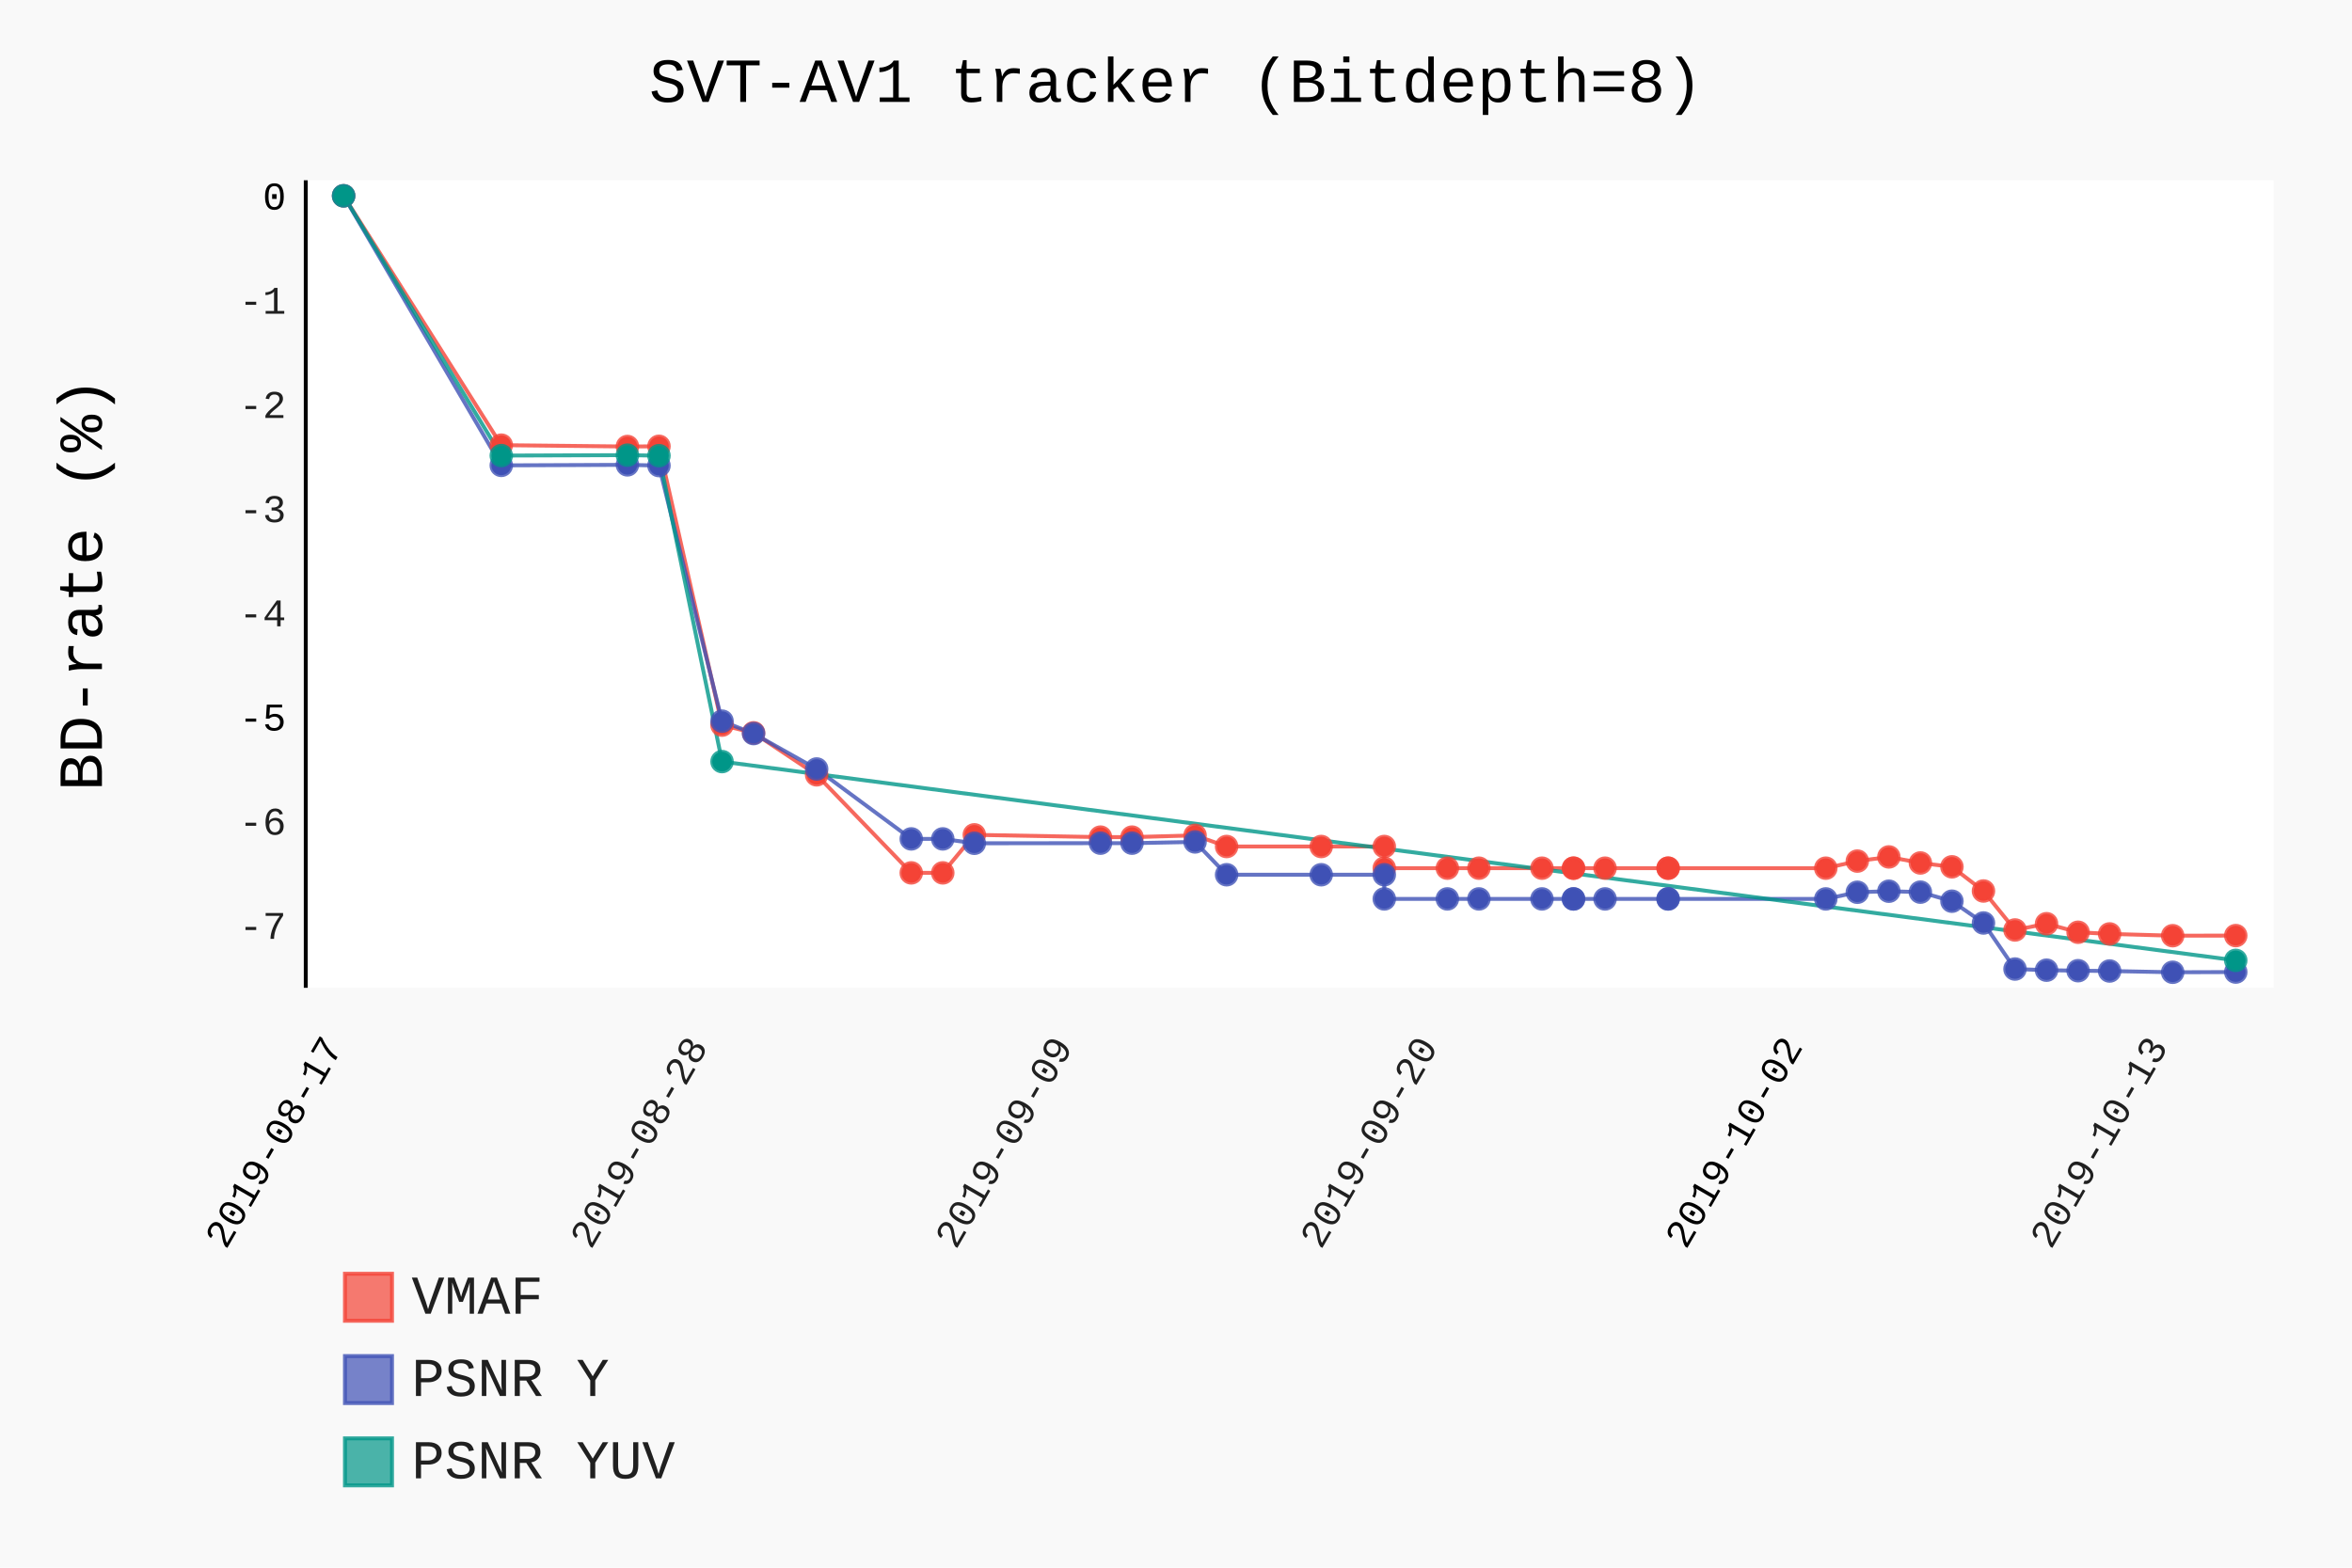
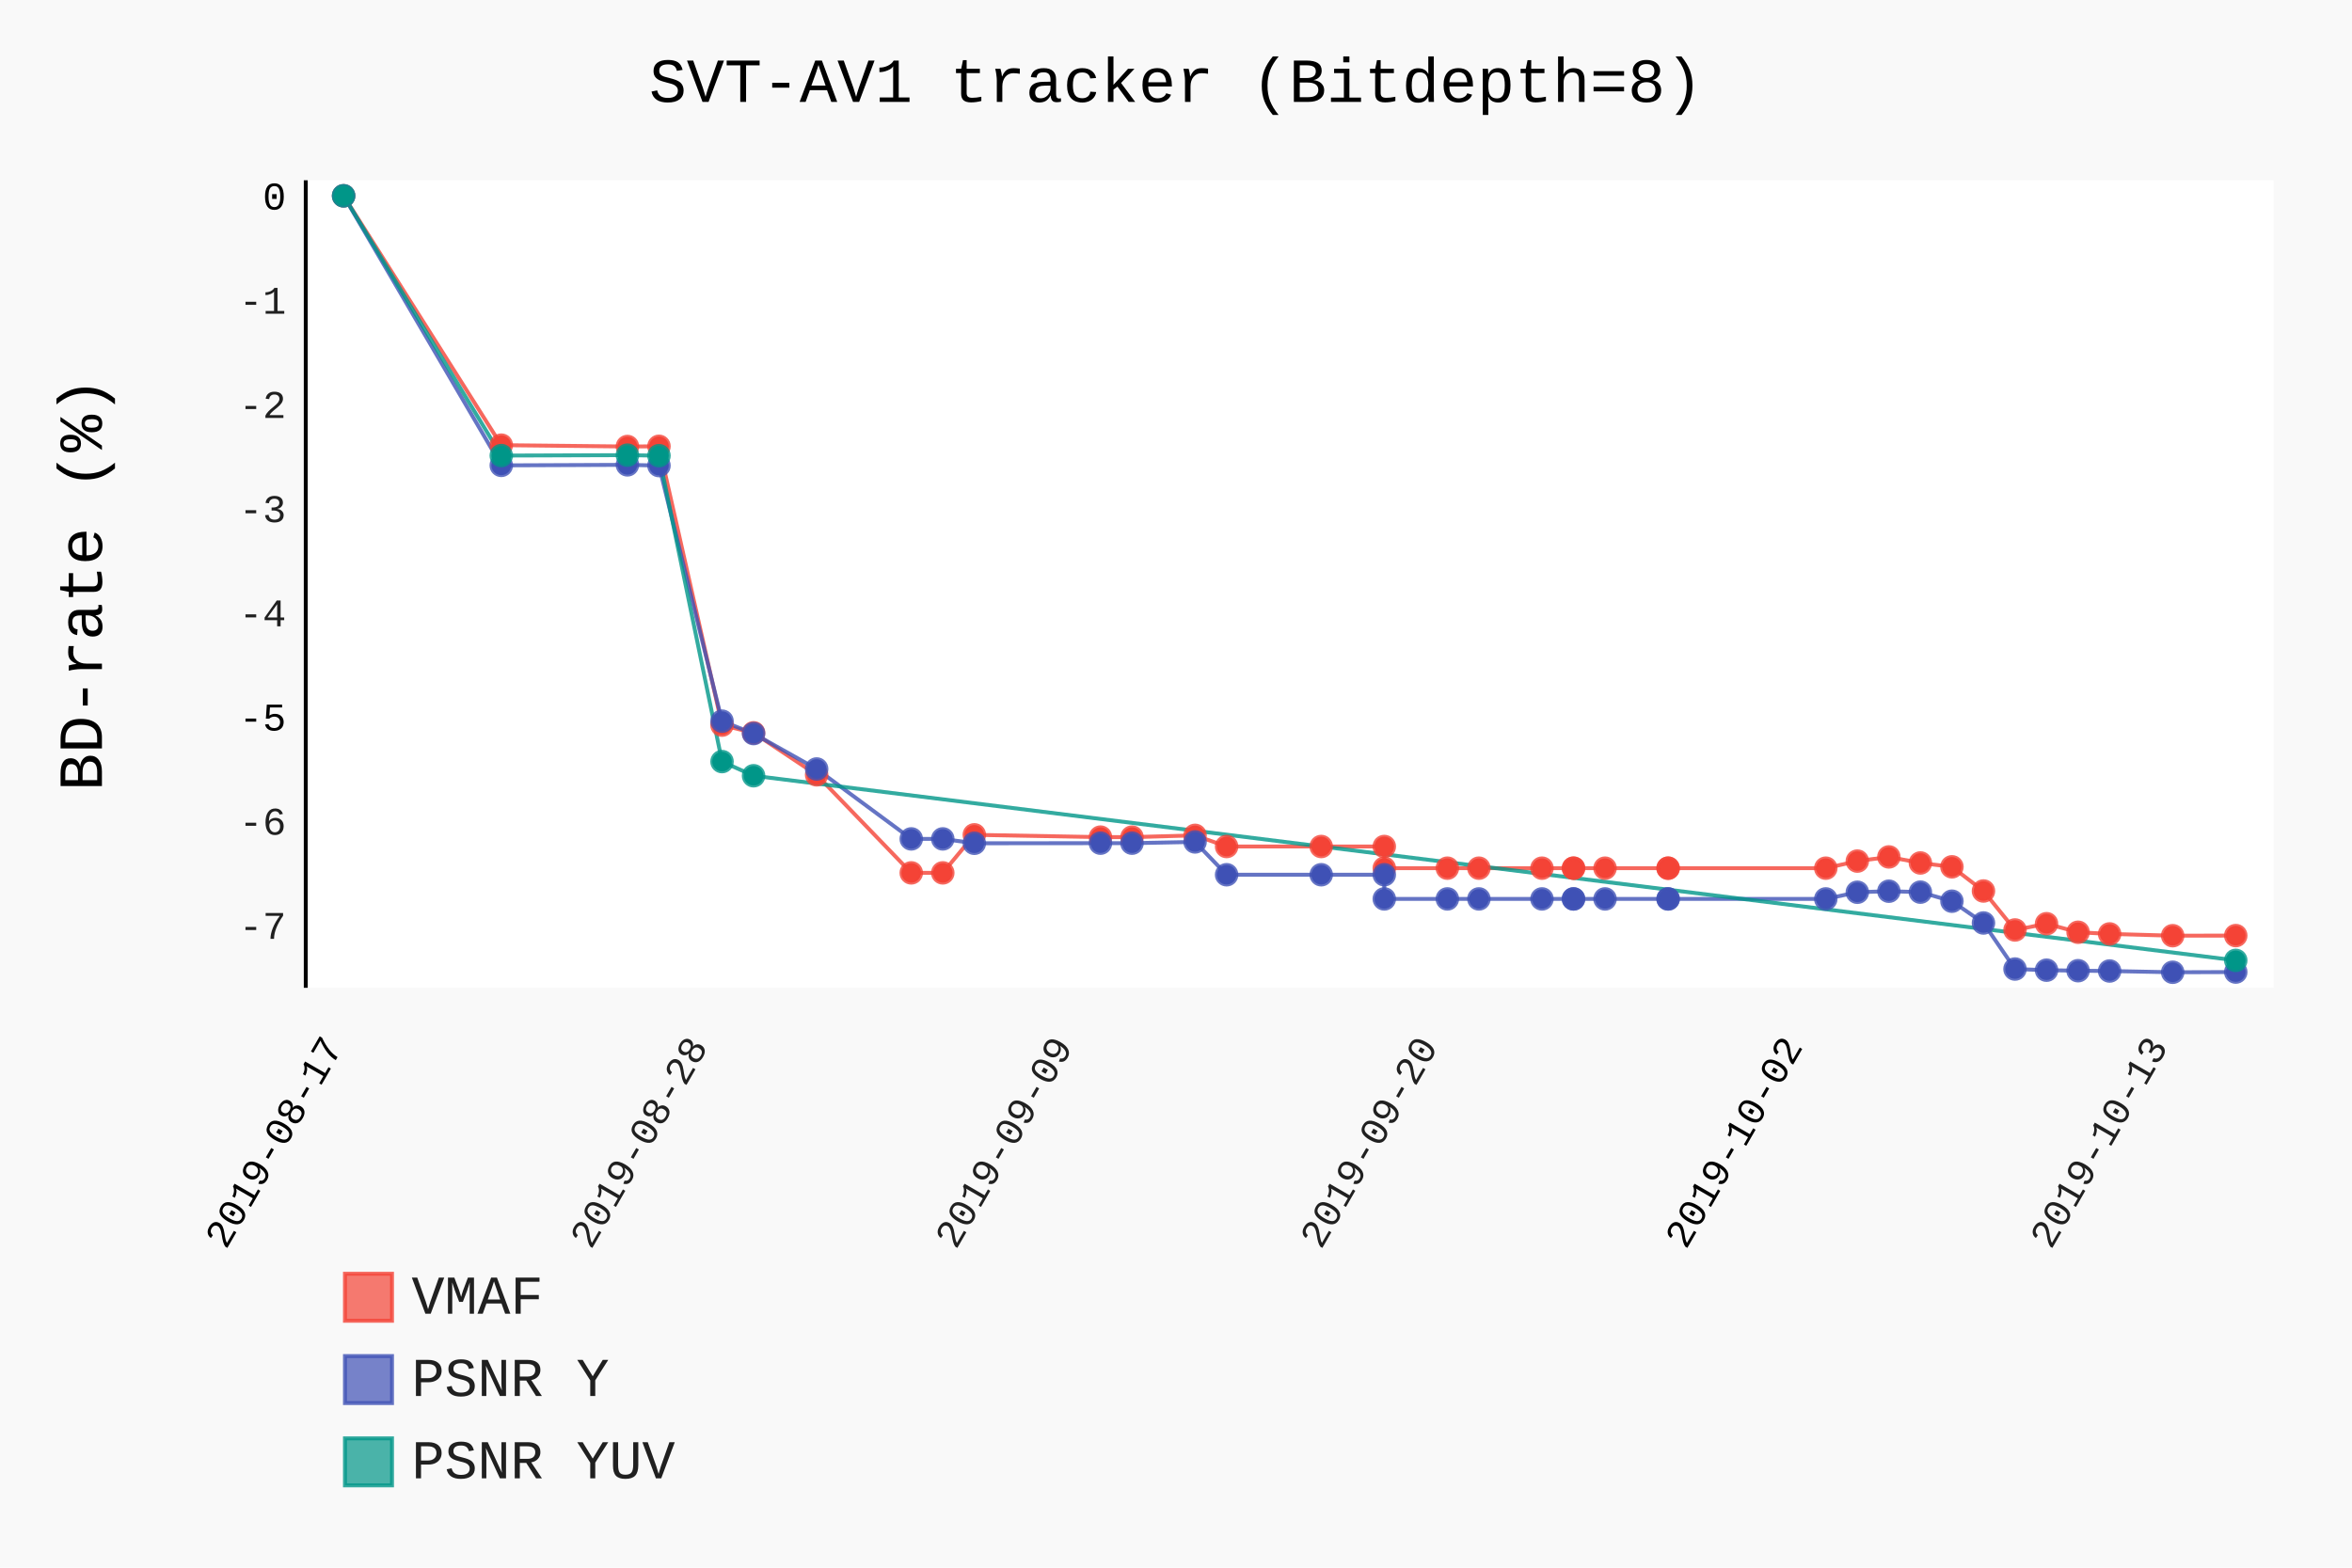
- <svg xmlns="http://www.w3.org/2000/svg" id="chart-dbdb53e2-3cc5-456f-882d-86ae018793f8" class="pygal-chart" viewBox="0 0 600 400">
+ <svg xmlns="http://www.w3.org/2000/svg" id="chart-e4fe1012-2959-483a-8ff0-94caf84ce461" class="pygal-chart" viewBox="0 0 600 400">
  <defs>
-     <style type="text/css">#chart-dbdb53e2-3cc5-456f-882d-86ae018793f8{-webkit-user-select:none;-webkit-font-smoothing:antialiased;font-family:Consolas,"Liberation Mono",Menlo,Courier,monospace}#chart-dbdb53e2-3cc5-456f-882d-86ae018793f8 .title{font-family:Consolas,"Liberation Mono",Menlo,Courier,monospace;font-size:16px}#chart-dbdb53e2-3cc5-456f-882d-86ae018793f8 .legends .legend text{font-family:Consolas,"Liberation Mono",Menlo,Courier,monospace;font-size:14px}#chart-dbdb53e2-3cc5-456f-882d-86ae018793f8 .axis text{font-family:Consolas,"Liberation Mono",Menlo,Courier,monospace;font-size:10px}#chart-dbdb53e2-3cc5-456f-882d-86ae018793f8 .axis text.major{font-family:Consolas,"Liberation Mono",Menlo,Courier,monospace;font-size:10px}#chart-dbdb53e2-3cc5-456f-882d-86ae018793f8 .text-overlay text.value{font-family:Consolas,"Liberation Mono",Menlo,Courier,monospace;font-size:16px}#chart-dbdb53e2-3cc5-456f-882d-86ae018793f8 .text-overlay text.label{font-family:Consolas,"Liberation Mono",Menlo,Courier,monospace;font-size:10px}#chart-dbdb53e2-3cc5-456f-882d-86ae018793f8 .tooltip{font-family:Consolas,"Liberation Mono",Menlo,Courier,monospace;font-size:14px}#chart-dbdb53e2-3cc5-456f-882d-86ae018793f8 text.no_data{font-family:Consolas,"Liberation Mono",Menlo,Courier,monospace;font-size:64px}
- #chart-dbdb53e2-3cc5-456f-882d-86ae018793f8{background-color:rgba(249,249,249,1)}#chart-dbdb53e2-3cc5-456f-882d-86ae018793f8 path,#chart-dbdb53e2-3cc5-456f-882d-86ae018793f8 line,#chart-dbdb53e2-3cc5-456f-882d-86ae018793f8 rect,#chart-dbdb53e2-3cc5-456f-882d-86ae018793f8 circle{-webkit-transition:150ms;-moz-transition:150ms;transition:150ms}#chart-dbdb53e2-3cc5-456f-882d-86ae018793f8 .graph &gt; .background{fill:rgba(249,249,249,1)}#chart-dbdb53e2-3cc5-456f-882d-86ae018793f8 .plot &gt; .background{fill:rgba(255,255,255,1)}#chart-dbdb53e2-3cc5-456f-882d-86ae018793f8 .graph{fill:rgba(0,0,0,.87)}#chart-dbdb53e2-3cc5-456f-882d-86ae018793f8 text.no_data{fill:rgba(0,0,0,1)}#chart-dbdb53e2-3cc5-456f-882d-86ae018793f8 .title{fill:rgba(0,0,0,1)}#chart-dbdb53e2-3cc5-456f-882d-86ae018793f8 .legends .legend text{fill:rgba(0,0,0,.87)}#chart-dbdb53e2-3cc5-456f-882d-86ae018793f8 .legends .legend:hover text{fill:rgba(0,0,0,1)}#chart-dbdb53e2-3cc5-456f-882d-86ae018793f8 .axis .line{stroke:rgba(0,0,0,1)}#chart-dbdb53e2-3cc5-456f-882d-86ae018793f8 .axis .guide.line{stroke:rgba(0,0,0,.54)}#chart-dbdb53e2-3cc5-456f-882d-86ae018793f8 .axis .major.line{stroke:rgba(0,0,0,.87)}#chart-dbdb53e2-3cc5-456f-882d-86ae018793f8 .axis text.major{fill:rgba(0,0,0,1)}#chart-dbdb53e2-3cc5-456f-882d-86ae018793f8 .axis.y .guides:hover .guide.line,#chart-dbdb53e2-3cc5-456f-882d-86ae018793f8 .line-graph .axis.x .guides:hover .guide.line,#chart-dbdb53e2-3cc5-456f-882d-86ae018793f8 .stackedline-graph .axis.x .guides:hover .guide.line,#chart-dbdb53e2-3cc5-456f-882d-86ae018793f8 .xy-graph .axis.x .guides:hover .guide.line{stroke:rgba(0,0,0,1)}#chart-dbdb53e2-3cc5-456f-882d-86ae018793f8 .axis .guides:hover text{fill:rgba(0,0,0,1)}#chart-dbdb53e2-3cc5-456f-882d-86ae018793f8 .reactive{fill-opacity:.7;stroke-opacity:.8}#chart-dbdb53e2-3cc5-456f-882d-86ae018793f8 .ci{stroke:rgba(0,0,0,.87)}#chart-dbdb53e2-3cc5-456f-882d-86ae018793f8 .reactive.active,#chart-dbdb53e2-3cc5-456f-882d-86ae018793f8 .active .reactive{fill-opacity:.8;stroke-opacity:.9;stroke-width:4}#chart-dbdb53e2-3cc5-456f-882d-86ae018793f8 .ci .reactive.active{stroke-width:1.5}#chart-dbdb53e2-3cc5-456f-882d-86ae018793f8 .series text{fill:rgba(0,0,0,1)}#chart-dbdb53e2-3cc5-456f-882d-86ae018793f8 .tooltip rect{fill:rgba(255,255,255,1);stroke:rgba(0,0,0,1);-webkit-transition:opacity 150ms;-moz-transition:opacity 150ms;transition:opacity 150ms}#chart-dbdb53e2-3cc5-456f-882d-86ae018793f8 .tooltip .label{fill:rgba(0,0,0,.87)}#chart-dbdb53e2-3cc5-456f-882d-86ae018793f8 .tooltip .label{fill:rgba(0,0,0,.87)}#chart-dbdb53e2-3cc5-456f-882d-86ae018793f8 .tooltip .legend{font-size:.8em;fill:rgba(0,0,0,.54)}#chart-dbdb53e2-3cc5-456f-882d-86ae018793f8 .tooltip .x_label{font-size:.6em;fill:rgba(0,0,0,1)}#chart-dbdb53e2-3cc5-456f-882d-86ae018793f8 .tooltip .xlink{font-size:.5em;text-decoration:underline}#chart-dbdb53e2-3cc5-456f-882d-86ae018793f8 .tooltip .value{font-size:1.5em}#chart-dbdb53e2-3cc5-456f-882d-86ae018793f8 .bound{font-size:.5em}#chart-dbdb53e2-3cc5-456f-882d-86ae018793f8 .max-value{font-size:.75em;fill:rgba(0,0,0,.54)}#chart-dbdb53e2-3cc5-456f-882d-86ae018793f8 .map-element{fill:rgba(255,255,255,1);stroke:rgba(0,0,0,.54) !important}#chart-dbdb53e2-3cc5-456f-882d-86ae018793f8 .map-element .reactive{fill-opacity:inherit;stroke-opacity:inherit}#chart-dbdb53e2-3cc5-456f-882d-86ae018793f8 .color-0,#chart-dbdb53e2-3cc5-456f-882d-86ae018793f8 .color-0 a:visited{stroke:#F44336;fill:#F44336}#chart-dbdb53e2-3cc5-456f-882d-86ae018793f8 .color-1,#chart-dbdb53e2-3cc5-456f-882d-86ae018793f8 .color-1 a:visited{stroke:#3F51B5;fill:#3F51B5}#chart-dbdb53e2-3cc5-456f-882d-86ae018793f8 .color-2,#chart-dbdb53e2-3cc5-456f-882d-86ae018793f8 .color-2 a:visited{stroke:#009688;fill:#009688}#chart-dbdb53e2-3cc5-456f-882d-86ae018793f8 .text-overlay .color-0 text{fill:black}#chart-dbdb53e2-3cc5-456f-882d-86ae018793f8 .text-overlay .color-1 text{fill:black}#chart-dbdb53e2-3cc5-456f-882d-86ae018793f8 .text-overlay .color-2 text{fill:black}
- #chart-dbdb53e2-3cc5-456f-882d-86ae018793f8 text.no_data{text-anchor:middle}#chart-dbdb53e2-3cc5-456f-882d-86ae018793f8 .guide.line{fill:none}#chart-dbdb53e2-3cc5-456f-882d-86ae018793f8 .centered{text-anchor:middle}#chart-dbdb53e2-3cc5-456f-882d-86ae018793f8 .title{text-anchor:middle}#chart-dbdb53e2-3cc5-456f-882d-86ae018793f8 .legends .legend text{fill-opacity:1}#chart-dbdb53e2-3cc5-456f-882d-86ae018793f8 .axis.x text{text-anchor:middle}#chart-dbdb53e2-3cc5-456f-882d-86ae018793f8 .axis.x:not(.web) text[transform]{text-anchor:start}#chart-dbdb53e2-3cc5-456f-882d-86ae018793f8 .axis.x:not(.web) text[transform].backwards{text-anchor:end}#chart-dbdb53e2-3cc5-456f-882d-86ae018793f8 .axis.y text{text-anchor:end}#chart-dbdb53e2-3cc5-456f-882d-86ae018793f8 .axis.y text[transform].backwards{text-anchor:start}#chart-dbdb53e2-3cc5-456f-882d-86ae018793f8 .axis.y2 text{text-anchor:start}#chart-dbdb53e2-3cc5-456f-882d-86ae018793f8 .axis.y2 text[transform].backwards{text-anchor:end}#chart-dbdb53e2-3cc5-456f-882d-86ae018793f8 .axis .guide.line{stroke-dasharray:4,4}#chart-dbdb53e2-3cc5-456f-882d-86ae018793f8 .axis .major.guide.line{stroke-dasharray:6,6}#chart-dbdb53e2-3cc5-456f-882d-86ae018793f8 .horizontal .axis.y .guide.line,#chart-dbdb53e2-3cc5-456f-882d-86ae018793f8 .horizontal .axis.y2 .guide.line,#chart-dbdb53e2-3cc5-456f-882d-86ae018793f8 .vertical .axis.x .guide.line{opacity:0}#chart-dbdb53e2-3cc5-456f-882d-86ae018793f8 .horizontal .axis.always_show .guide.line,#chart-dbdb53e2-3cc5-456f-882d-86ae018793f8 .vertical .axis.always_show .guide.line{opacity:1 !important}#chart-dbdb53e2-3cc5-456f-882d-86ae018793f8 .axis.y .guides:hover .guide.line,#chart-dbdb53e2-3cc5-456f-882d-86ae018793f8 .axis.y2 .guides:hover .guide.line,#chart-dbdb53e2-3cc5-456f-882d-86ae018793f8 .axis.x .guides:hover .guide.line{opacity:1}#chart-dbdb53e2-3cc5-456f-882d-86ae018793f8 .axis .guides:hover text{opacity:1}#chart-dbdb53e2-3cc5-456f-882d-86ae018793f8 .nofill{fill:none}#chart-dbdb53e2-3cc5-456f-882d-86ae018793f8 .subtle-fill{fill-opacity:.2}#chart-dbdb53e2-3cc5-456f-882d-86ae018793f8 .dot{stroke-width:1px;fill-opacity:1}#chart-dbdb53e2-3cc5-456f-882d-86ae018793f8 .dot.active{stroke-width:5px}#chart-dbdb53e2-3cc5-456f-882d-86ae018793f8 .dot.negative{fill:transparent}#chart-dbdb53e2-3cc5-456f-882d-86ae018793f8 text,#chart-dbdb53e2-3cc5-456f-882d-86ae018793f8 tspan{stroke:none !important}#chart-dbdb53e2-3cc5-456f-882d-86ae018793f8 .series text.active{opacity:1}#chart-dbdb53e2-3cc5-456f-882d-86ae018793f8 .tooltip rect{fill-opacity:.95;stroke-width:.5}#chart-dbdb53e2-3cc5-456f-882d-86ae018793f8 .tooltip text{fill-opacity:1}#chart-dbdb53e2-3cc5-456f-882d-86ae018793f8 .showable{visibility:hidden}#chart-dbdb53e2-3cc5-456f-882d-86ae018793f8 .showable.shown{visibility:visible}#chart-dbdb53e2-3cc5-456f-882d-86ae018793f8 .gauge-background{fill:rgba(229,229,229,1);stroke:none}#chart-dbdb53e2-3cc5-456f-882d-86ae018793f8 .bg-lines{stroke:rgba(249,249,249,1);stroke-width:2px}</style>
+     <style type="text/css">#chart-e4fe1012-2959-483a-8ff0-94caf84ce461{-webkit-user-select:none;-webkit-font-smoothing:antialiased;font-family:Consolas,"Liberation Mono",Menlo,Courier,monospace}#chart-e4fe1012-2959-483a-8ff0-94caf84ce461 .title{font-family:Consolas,"Liberation Mono",Menlo,Courier,monospace;font-size:16px}#chart-e4fe1012-2959-483a-8ff0-94caf84ce461 .legends .legend text{font-family:Consolas,"Liberation Mono",Menlo,Courier,monospace;font-size:14px}#chart-e4fe1012-2959-483a-8ff0-94caf84ce461 .axis text{font-family:Consolas,"Liberation Mono",Menlo,Courier,monospace;font-size:10px}#chart-e4fe1012-2959-483a-8ff0-94caf84ce461 .axis text.major{font-family:Consolas,"Liberation Mono",Menlo,Courier,monospace;font-size:10px}#chart-e4fe1012-2959-483a-8ff0-94caf84ce461 .text-overlay text.value{font-family:Consolas,"Liberation Mono",Menlo,Courier,monospace;font-size:16px}#chart-e4fe1012-2959-483a-8ff0-94caf84ce461 .text-overlay text.label{font-family:Consolas,"Liberation Mono",Menlo,Courier,monospace;font-size:10px}#chart-e4fe1012-2959-483a-8ff0-94caf84ce461 .tooltip{font-family:Consolas,"Liberation Mono",Menlo,Courier,monospace;font-size:14px}#chart-e4fe1012-2959-483a-8ff0-94caf84ce461 text.no_data{font-family:Consolas,"Liberation Mono",Menlo,Courier,monospace;font-size:64px}
+ #chart-e4fe1012-2959-483a-8ff0-94caf84ce461{background-color:rgba(249,249,249,1)}#chart-e4fe1012-2959-483a-8ff0-94caf84ce461 path,#chart-e4fe1012-2959-483a-8ff0-94caf84ce461 line,#chart-e4fe1012-2959-483a-8ff0-94caf84ce461 rect,#chart-e4fe1012-2959-483a-8ff0-94caf84ce461 circle{-webkit-transition:150ms;-moz-transition:150ms;transition:150ms}#chart-e4fe1012-2959-483a-8ff0-94caf84ce461 .graph &gt; .background{fill:rgba(249,249,249,1)}#chart-e4fe1012-2959-483a-8ff0-94caf84ce461 .plot &gt; .background{fill:rgba(255,255,255,1)}#chart-e4fe1012-2959-483a-8ff0-94caf84ce461 .graph{fill:rgba(0,0,0,.87)}#chart-e4fe1012-2959-483a-8ff0-94caf84ce461 text.no_data{fill:rgba(0,0,0,1)}#chart-e4fe1012-2959-483a-8ff0-94caf84ce461 .title{fill:rgba(0,0,0,1)}#chart-e4fe1012-2959-483a-8ff0-94caf84ce461 .legends .legend text{fill:rgba(0,0,0,.87)}#chart-e4fe1012-2959-483a-8ff0-94caf84ce461 .legends .legend:hover text{fill:rgba(0,0,0,1)}#chart-e4fe1012-2959-483a-8ff0-94caf84ce461 .axis .line{stroke:rgba(0,0,0,1)}#chart-e4fe1012-2959-483a-8ff0-94caf84ce461 .axis .guide.line{stroke:rgba(0,0,0,.54)}#chart-e4fe1012-2959-483a-8ff0-94caf84ce461 .axis .major.line{stroke:rgba(0,0,0,.87)}#chart-e4fe1012-2959-483a-8ff0-94caf84ce461 .axis text.major{fill:rgba(0,0,0,1)}#chart-e4fe1012-2959-483a-8ff0-94caf84ce461 .axis.y .guides:hover .guide.line,#chart-e4fe1012-2959-483a-8ff0-94caf84ce461 .line-graph .axis.x .guides:hover .guide.line,#chart-e4fe1012-2959-483a-8ff0-94caf84ce461 .stackedline-graph .axis.x .guides:hover .guide.line,#chart-e4fe1012-2959-483a-8ff0-94caf84ce461 .xy-graph .axis.x .guides:hover .guide.line{stroke:rgba(0,0,0,1)}#chart-e4fe1012-2959-483a-8ff0-94caf84ce461 .axis .guides:hover text{fill:rgba(0,0,0,1)}#chart-e4fe1012-2959-483a-8ff0-94caf84ce461 .reactive{fill-opacity:.7;stroke-opacity:.8}#chart-e4fe1012-2959-483a-8ff0-94caf84ce461 .ci{stroke:rgba(0,0,0,.87)}#chart-e4fe1012-2959-483a-8ff0-94caf84ce461 .reactive.active,#chart-e4fe1012-2959-483a-8ff0-94caf84ce461 .active .reactive{fill-opacity:.8;stroke-opacity:.9;stroke-width:4}#chart-e4fe1012-2959-483a-8ff0-94caf84ce461 .ci .reactive.active{stroke-width:1.5}#chart-e4fe1012-2959-483a-8ff0-94caf84ce461 .series text{fill:rgba(0,0,0,1)}#chart-e4fe1012-2959-483a-8ff0-94caf84ce461 .tooltip rect{fill:rgba(255,255,255,1);stroke:rgba(0,0,0,1);-webkit-transition:opacity 150ms;-moz-transition:opacity 150ms;transition:opacity 150ms}#chart-e4fe1012-2959-483a-8ff0-94caf84ce461 .tooltip .label{fill:rgba(0,0,0,.87)}#chart-e4fe1012-2959-483a-8ff0-94caf84ce461 .tooltip .label{fill:rgba(0,0,0,.87)}#chart-e4fe1012-2959-483a-8ff0-94caf84ce461 .tooltip .legend{font-size:.8em;fill:rgba(0,0,0,.54)}#chart-e4fe1012-2959-483a-8ff0-94caf84ce461 .tooltip .x_label{font-size:.6em;fill:rgba(0,0,0,1)}#chart-e4fe1012-2959-483a-8ff0-94caf84ce461 .tooltip .xlink{font-size:.5em;text-decoration:underline}#chart-e4fe1012-2959-483a-8ff0-94caf84ce461 .tooltip .value{font-size:1.5em}#chart-e4fe1012-2959-483a-8ff0-94caf84ce461 .bound{font-size:.5em}#chart-e4fe1012-2959-483a-8ff0-94caf84ce461 .max-value{font-size:.75em;fill:rgba(0,0,0,.54)}#chart-e4fe1012-2959-483a-8ff0-94caf84ce461 .map-element{fill:rgba(255,255,255,1);stroke:rgba(0,0,0,.54) !important}#chart-e4fe1012-2959-483a-8ff0-94caf84ce461 .map-element .reactive{fill-opacity:inherit;stroke-opacity:inherit}#chart-e4fe1012-2959-483a-8ff0-94caf84ce461 .color-0,#chart-e4fe1012-2959-483a-8ff0-94caf84ce461 .color-0 a:visited{stroke:#F44336;fill:#F44336}#chart-e4fe1012-2959-483a-8ff0-94caf84ce461 .color-1,#chart-e4fe1012-2959-483a-8ff0-94caf84ce461 .color-1 a:visited{stroke:#3F51B5;fill:#3F51B5}#chart-e4fe1012-2959-483a-8ff0-94caf84ce461 .color-2,#chart-e4fe1012-2959-483a-8ff0-94caf84ce461 .color-2 a:visited{stroke:#009688;fill:#009688}#chart-e4fe1012-2959-483a-8ff0-94caf84ce461 .text-overlay .color-0 text{fill:black}#chart-e4fe1012-2959-483a-8ff0-94caf84ce461 .text-overlay .color-1 text{fill:black}#chart-e4fe1012-2959-483a-8ff0-94caf84ce461 .text-overlay .color-2 text{fill:black}
+ #chart-e4fe1012-2959-483a-8ff0-94caf84ce461 text.no_data{text-anchor:middle}#chart-e4fe1012-2959-483a-8ff0-94caf84ce461 .guide.line{fill:none}#chart-e4fe1012-2959-483a-8ff0-94caf84ce461 .centered{text-anchor:middle}#chart-e4fe1012-2959-483a-8ff0-94caf84ce461 .title{text-anchor:middle}#chart-e4fe1012-2959-483a-8ff0-94caf84ce461 .legends .legend text{fill-opacity:1}#chart-e4fe1012-2959-483a-8ff0-94caf84ce461 .axis.x text{text-anchor:middle}#chart-e4fe1012-2959-483a-8ff0-94caf84ce461 .axis.x:not(.web) text[transform]{text-anchor:start}#chart-e4fe1012-2959-483a-8ff0-94caf84ce461 .axis.x:not(.web) text[transform].backwards{text-anchor:end}#chart-e4fe1012-2959-483a-8ff0-94caf84ce461 .axis.y text{text-anchor:end}#chart-e4fe1012-2959-483a-8ff0-94caf84ce461 .axis.y text[transform].backwards{text-anchor:start}#chart-e4fe1012-2959-483a-8ff0-94caf84ce461 .axis.y2 text{text-anchor:start}#chart-e4fe1012-2959-483a-8ff0-94caf84ce461 .axis.y2 text[transform].backwards{text-anchor:end}#chart-e4fe1012-2959-483a-8ff0-94caf84ce461 .axis .guide.line{stroke-dasharray:4,4}#chart-e4fe1012-2959-483a-8ff0-94caf84ce461 .axis .major.guide.line{stroke-dasharray:6,6}#chart-e4fe1012-2959-483a-8ff0-94caf84ce461 .horizontal .axis.y .guide.line,#chart-e4fe1012-2959-483a-8ff0-94caf84ce461 .horizontal .axis.y2 .guide.line,#chart-e4fe1012-2959-483a-8ff0-94caf84ce461 .vertical .axis.x .guide.line{opacity:0}#chart-e4fe1012-2959-483a-8ff0-94caf84ce461 .horizontal .axis.always_show .guide.line,#chart-e4fe1012-2959-483a-8ff0-94caf84ce461 .vertical .axis.always_show .guide.line{opacity:1 !important}#chart-e4fe1012-2959-483a-8ff0-94caf84ce461 .axis.y .guides:hover .guide.line,#chart-e4fe1012-2959-483a-8ff0-94caf84ce461 .axis.y2 .guides:hover .guide.line,#chart-e4fe1012-2959-483a-8ff0-94caf84ce461 .axis.x .guides:hover .guide.line{opacity:1}#chart-e4fe1012-2959-483a-8ff0-94caf84ce461 .axis .guides:hover text{opacity:1}#chart-e4fe1012-2959-483a-8ff0-94caf84ce461 .nofill{fill:none}#chart-e4fe1012-2959-483a-8ff0-94caf84ce461 .subtle-fill{fill-opacity:.2}#chart-e4fe1012-2959-483a-8ff0-94caf84ce461 .dot{stroke-width:1px;fill-opacity:1}#chart-e4fe1012-2959-483a-8ff0-94caf84ce461 .dot.active{stroke-width:5px}#chart-e4fe1012-2959-483a-8ff0-94caf84ce461 .dot.negative{fill:transparent}#chart-e4fe1012-2959-483a-8ff0-94caf84ce461 text,#chart-e4fe1012-2959-483a-8ff0-94caf84ce461 tspan{stroke:none !important}#chart-e4fe1012-2959-483a-8ff0-94caf84ce461 .series text.active{opacity:1}#chart-e4fe1012-2959-483a-8ff0-94caf84ce461 .tooltip rect{fill-opacity:.95;stroke-width:.5}#chart-e4fe1012-2959-483a-8ff0-94caf84ce461 .tooltip text{fill-opacity:1}#chart-e4fe1012-2959-483a-8ff0-94caf84ce461 .showable{visibility:hidden}#chart-e4fe1012-2959-483a-8ff0-94caf84ce461 .showable.shown{visibility:visible}#chart-e4fe1012-2959-483a-8ff0-94caf84ce461 .gauge-background{fill:rgba(229,229,229,1);stroke:none}#chart-e4fe1012-2959-483a-8ff0-94caf84ce461 .bg-lines{stroke:rgba(249,249,249,1);stroke-width:2px}</style>
  </defs>
  <g class="graph datetimeline-graph vertical">
    <rect class="background" height="400" width="600" x="0" y="0" />
    <g class="plot" transform="translate(78, 46)">
      <rect class="background" height="206.038" width="502.0" x="0" y="0" />
      <g class="axis y">
        <g class="guides">
          <text class="" x="-5" y="193.56">-7</text>
        </g>
        <g class="guides">
          <text class="" x="-5" y="166.974">-6</text>
        </g>
        <g class="guides">
          <text class="major" x="-5" y="140.389">-5</text>
        </g>
        <g class="guides">
          <text class="" x="-5" y="113.804">-4</text>
        </g>
        <g class="guides">
          <text class="" x="-5" y="87.218">-3</text>
        </g>
        <g class="guides">
          <text class="" x="-5" y="60.633">-2</text>
        </g>
        <g class="guides">
          <text class="" x="-5" y="34.048">-1</text>
        </g>
        <g class="guides">
          <text class="major" x="-5" y="7.462">0</text>
        </g>
      </g>
      <g class="axis x">
        <path class="line" d="M0 0 v206.038" />
        <g class="guides">
          <path class="major guide line" d="M9.654 0 v206.038" />
          <text class="major backwards" x="9.654" y="221.038" transform="rotate(300 9.653846 221.0385)">2019-08-17</text>
        </g>
        <g class="guides">
          <path class="guide line" d="M102.766 0 v206.038" />
          <text class="backwards" x="102.766" y="221.038" transform="rotate(300 102.7658 221.0385)">2019-08-28</text>
        </g>
        <g class="guides">
          <path class="guide line" d="M195.878 0 v206.038" />
          <text class="backwards" x="195.878" y="221.038" transform="rotate(300 195.8777 221.0385)">2019-09-09</text>
        </g>
        <g class="guides">
          <path class="guide line" d="M288.99 0 v206.038" />
          <text class="backwards" x="288.99" y="221.038" transform="rotate(300 288.9897 221.0385)">2019-09-20</text>
        </g>
        <g class="guides">
          <path class="major guide line" d="M382.102 0 v206.038" />
          <text class="major backwards" x="382.102" y="221.038" transform="rotate(300 382.1016 221.0385)">2019-10-02</text>
        </g>
        <g class="guides">
          <path class="guide line" d="M475.214 0 v206.038" />
          <text class="backwards" x="475.214" y="221.038" transform="rotate(300 475.2136 221.0385)">2019-10-13</text>
        </g>
      </g>
      <g class="series serie-0 color-0">
        <path class="line reactive nofill" d="M9.654 3.962 L49.878 67.581 82.058 67.927 90.103 67.873 106.192 139.016 114.237 140.983 130.327 151.697 154.462 176.714 162.506 176.714 170.551 167.01 202.731 167.595 210.776 167.595 226.865 167.143 234.91 169.988 259.045 169.988 275.135 169.988 275.135 175.517 291.224 175.517 299.269 175.517 315.359 175.517 323.404 175.517 323.404 175.517 331.449 175.517 347.538 175.517 347.538 175.517 387.763 175.517 395.808 173.71 403.853 172.646 411.897 174.188 419.942 175.172 427.987 181.34 436.032 191.283 444.077 189.687 452.122 191.867 460.167 192.293 476.256 192.745 492.346 192.718" />
      </g>
      <g class="series serie-1 color-1">
        <path class="line reactive nofill" d="M9.654 3.962 L49.878 72.739 82.058 72.606 90.103 72.792 106.192 138.006 114.237 141.169 130.327 150.208 154.462 168.047 162.506 168.047 170.551 169.164 202.731 169.137 210.776 169.137 226.865 168.818 234.91 177.192 259.045 177.192 275.135 177.192 275.135 183.36 291.224 183.36 299.269 183.36 315.359 183.36 323.404 183.36 323.404 183.36 331.449 183.36 347.538 183.36 347.538 183.36 387.763 183.36 395.808 181.659 403.853 181.393 411.897 181.632 419.942 183.945 427.987 189.501 436.032 201.252 444.077 201.544 452.122 201.677 460.167 201.757 476.256 202.076 492.346 202.023" />
      </g>
      <g class="series serie-2 color-2">
-         <path class="line reactive nofill" d="M9.654 3.962 L49.878 70.24 82.058 70.133 90.103 70.266 106.192 148.321 492.346 199.045" />
+         <path class="line reactive nofill" d="M9.654 3.962 L49.878 70.24 82.058 70.133 90.103 70.266 106.192 148.321 114.237 151.936 492.346 199.045" />
      </g>
    </g>
    <g class="titles">
      <text class="title plot_title" x="300.0" y="26">SVT-AV1 tracker (Bitdepth=8)</text>
      <text class="title" x="0" y="175.019" transform="rotate(-90 0 149.0192)">BD-rate (%)</text>
    </g>
    <g class="plot overlay" transform="translate(78, 46)">
      <g class="series serie-0 color-0">
        <g class="dots">
          <circle class="dot reactive tooltip-trigger" cx="9.654" cy="3.962" r="2.5" />
        </g>
        <g class="dots">
          <circle class="dot reactive tooltip-trigger" cx="49.878" cy="67.581" r="2.5" />
        </g>
        <g class="dots">
          <circle class="dot reactive tooltip-trigger" cx="82.058" cy="67.927" r="2.5" />
        </g>
        <g class="dots">
          <circle class="dot reactive tooltip-trigger" cx="90.103" cy="67.873" r="2.5" />
        </g>
        <g class="dots">
          <circle class="dot reactive tooltip-trigger" cx="106.192" cy="139.016" r="2.5" />
        </g>
        <g class="dots">
          <circle class="dot reactive tooltip-trigger" cx="114.237" cy="140.983" r="2.5" />
        </g>
        <g class="dots">
          <circle class="dot reactive tooltip-trigger" cx="130.327" cy="151.697" r="2.5" />
        </g>
        <g class="dots">
          <circle class="dot reactive tooltip-trigger" cx="154.462" cy="176.714" r="2.5" />
        </g>
        <g class="dots">
          <circle class="dot reactive tooltip-trigger" cx="162.506" cy="176.714" r="2.5" />
        </g>
        <g class="dots">
          <circle class="dot reactive tooltip-trigger" cx="170.551" cy="167.01" r="2.5" />
        </g>
        <g class="dots">
          <circle class="dot reactive tooltip-trigger" cx="202.731" cy="167.595" r="2.5" />
        </g>
        <g class="dots">
          <circle class="dot reactive tooltip-trigger" cx="210.776" cy="167.595" r="2.5" />
        </g>
        <g class="dots">
          <circle class="dot reactive tooltip-trigger" cx="226.865" cy="167.143" r="2.5" />
        </g>
        <g class="dots">
          <circle class="dot reactive tooltip-trigger" cx="234.91" cy="169.988" r="2.5" />
        </g>
        <g class="dots">
          <circle class="dot reactive tooltip-trigger" cx="259.045" cy="169.988" r="2.5" />
        </g>
        <g class="dots">
          <circle class="dot reactive tooltip-trigger" cx="275.135" cy="169.988" r="2.5" />
        </g>
        <g class="dots">
          <circle class="dot reactive tooltip-trigger" cx="275.135" cy="175.517" r="2.5" />
        </g>
        <g class="dots">
          <circle class="dot reactive tooltip-trigger" cx="291.224" cy="175.517" r="2.5" />
        </g>
        <g class="dots">
          <circle class="dot reactive tooltip-trigger" cx="299.269" cy="175.517" r="2.5" />
        </g>
        <g class="dots">
          <circle class="dot reactive tooltip-trigger" cx="315.359" cy="175.517" r="2.5" />
        </g>
        <g class="dots">
          <circle class="dot reactive tooltip-trigger" cx="323.404" cy="175.517" r="2.5" />
        </g>
        <g class="dots">
          <circle class="dot reactive tooltip-trigger" cx="323.404" cy="175.517" r="2.5" />
        </g>
        <g class="dots">
          <circle class="dot reactive tooltip-trigger" cx="331.449" cy="175.517" r="2.5" />
        </g>
        <g class="dots">
          <circle class="dot reactive tooltip-trigger" cx="347.538" cy="175.517" r="2.5" />
        </g>
        <g class="dots">
          <circle class="dot reactive tooltip-trigger" cx="347.538" cy="175.517" r="2.5" />
        </g>
        <g class="dots">
          <circle class="dot reactive tooltip-trigger" cx="387.763" cy="175.517" r="2.5" />
        </g>
        <g class="dots">
          <circle class="dot reactive tooltip-trigger" cx="395.808" cy="173.71" r="2.5" />
        </g>
        <g class="dots">
          <circle class="dot reactive tooltip-trigger" cx="403.853" cy="172.646" r="2.5" />
        </g>
        <g class="dots">
          <circle class="dot reactive tooltip-trigger" cx="411.897" cy="174.188" r="2.5" />
        </g>
        <g class="dots">
          <circle class="dot reactive tooltip-trigger" cx="419.942" cy="175.172" r="2.5" />
        </g>
        <g class="dots">
          <circle class="dot reactive tooltip-trigger" cx="427.987" cy="181.34" r="2.5" />
        </g>
        <g class="dots">
          <circle class="dot reactive tooltip-trigger" cx="436.032" cy="191.283" r="2.5" />
        </g>
        <g class="dots">
          <circle class="dot reactive tooltip-trigger" cx="444.077" cy="189.687" r="2.5" />
        </g>
        <g class="dots">
          <circle class="dot reactive tooltip-trigger" cx="452.122" cy="191.867" r="2.5" />
        </g>
        <g class="dots">
          <circle class="dot reactive tooltip-trigger" cx="460.167" cy="192.293" r="2.5" />
        </g>
        <g class="dots">
          <circle class="dot reactive tooltip-trigger" cx="476.256" cy="192.745" r="2.5" />
        </g>
        <g class="dots">
          <circle class="dot reactive tooltip-trigger" cx="492.346" cy="192.718" r="2.5" />
        </g>
      </g>
      <g class="series serie-1 color-1">
        <g class="dots">
          <circle class="dot reactive tooltip-trigger" cx="9.654" cy="3.962" r="2.5" />
        </g>
        <g class="dots">
          <circle class="dot reactive tooltip-trigger" cx="49.878" cy="72.739" r="2.5" />
        </g>
        <g class="dots">
          <circle class="dot reactive tooltip-trigger" cx="82.058" cy="72.606" r="2.5" />
        </g>
        <g class="dots">
          <circle class="dot reactive tooltip-trigger" cx="90.103" cy="72.792" r="2.5" />
        </g>
        <g class="dots">
          <circle class="dot reactive tooltip-trigger" cx="106.192" cy="138.006" r="2.5" />
        </g>
        <g class="dots">
          <circle class="dot reactive tooltip-trigger" cx="114.237" cy="141.169" r="2.5" />
        </g>
        <g class="dots">
          <circle class="dot reactive tooltip-trigger" cx="130.327" cy="150.208" r="2.5" />
        </g>
        <g class="dots">
          <circle class="dot reactive tooltip-trigger" cx="154.462" cy="168.047" r="2.5" />
        </g>
        <g class="dots">
          <circle class="dot reactive tooltip-trigger" cx="162.506" cy="168.047" r="2.5" />
        </g>
        <g class="dots">
          <circle class="dot reactive tooltip-trigger" cx="170.551" cy="169.164" r="2.5" />
        </g>
        <g class="dots">
          <circle class="dot reactive tooltip-trigger" cx="202.731" cy="169.137" r="2.5" />
        </g>
        <g class="dots">
          <circle class="dot reactive tooltip-trigger" cx="210.776" cy="169.137" r="2.5" />
        </g>
        <g class="dots">
          <circle class="dot reactive tooltip-trigger" cx="226.865" cy="168.818" r="2.5" />
        </g>
        <g class="dots">
          <circle class="dot reactive tooltip-trigger" cx="234.91" cy="177.192" r="2.5" />
        </g>
        <g class="dots">
          <circle class="dot reactive tooltip-trigger" cx="259.045" cy="177.192" r="2.5" />
        </g>
        <g class="dots">
          <circle class="dot reactive tooltip-trigger" cx="275.135" cy="177.192" r="2.5" />
        </g>
        <g class="dots">
          <circle class="dot reactive tooltip-trigger" cx="275.135" cy="183.36" r="2.5" />
        </g>
        <g class="dots">
          <circle class="dot reactive tooltip-trigger" cx="291.224" cy="183.36" r="2.5" />
        </g>
        <g class="dots">
          <circle class="dot reactive tooltip-trigger" cx="299.269" cy="183.36" r="2.5" />
        </g>
        <g class="dots">
          <circle class="dot reactive tooltip-trigger" cx="315.359" cy="183.36" r="2.5" />
        </g>
        <g class="dots">
          <circle class="dot reactive tooltip-trigger" cx="323.404" cy="183.36" r="2.5" />
        </g>
        <g class="dots">
          <circle class="dot reactive tooltip-trigger" cx="323.404" cy="183.36" r="2.5" />
        </g>
        <g class="dots">
          <circle class="dot reactive tooltip-trigger" cx="331.449" cy="183.36" r="2.5" />
        </g>
        <g class="dots">
          <circle class="dot reactive tooltip-trigger" cx="347.538" cy="183.36" r="2.5" />
        </g>
        <g class="dots">
          <circle class="dot reactive tooltip-trigger" cx="347.538" cy="183.36" r="2.5" />
        </g>
        <g class="dots">
          <circle class="dot reactive tooltip-trigger" cx="387.763" cy="183.36" r="2.5" />
        </g>
        <g class="dots">
          <circle class="dot reactive tooltip-trigger" cx="395.808" cy="181.659" r="2.5" />
        </g>
        <g class="dots">
          <circle class="dot reactive tooltip-trigger" cx="403.853" cy="181.393" r="2.5" />
        </g>
        <g class="dots">
          <circle class="dot reactive tooltip-trigger" cx="411.897" cy="181.632" r="2.5" />
        </g>
        <g class="dots">
          <circle class="dot reactive tooltip-trigger" cx="419.942" cy="183.945" r="2.5" />
        </g>
        <g class="dots">
          <circle class="dot reactive tooltip-trigger" cx="427.987" cy="189.501" r="2.5" />
        </g>
        <g class="dots">
          <circle class="dot reactive tooltip-trigger" cx="436.032" cy="201.252" r="2.5" />
        </g>
        <g class="dots">
          <circle class="dot reactive tooltip-trigger" cx="444.077" cy="201.544" r="2.5" />
        </g>
        <g class="dots">
          <circle class="dot reactive tooltip-trigger" cx="452.122" cy="201.677" r="2.5" />
        </g>
        <g class="dots">
          <circle class="dot reactive tooltip-trigger" cx="460.167" cy="201.757" r="2.5" />
        </g>
        <g class="dots">
          <circle class="dot reactive tooltip-trigger" cx="476.256" cy="202.076" r="2.5" />
        </g>
        <g class="dots">
          <circle class="dot reactive tooltip-trigger" cx="492.346" cy="202.023" r="2.5" />
        </g>
      </g>
      <g class="series serie-2 color-2">
        <g class="dots">
          <circle class="dot reactive tooltip-trigger" cx="9.654" cy="3.962" r="2.5" />
        </g>
        <g class="dots">
          <circle class="dot reactive tooltip-trigger" cx="49.878" cy="70.24" r="2.5" />
        </g>
        <g class="dots">
          <circle class="dot reactive tooltip-trigger" cx="82.058" cy="70.133" r="2.5" />
        </g>
        <g class="dots">
          <circle class="dot reactive tooltip-trigger" cx="90.103" cy="70.266" r="2.5" />
        </g>
        <g class="dots">
          <circle class="dot reactive tooltip-trigger" cx="106.192" cy="148.321" r="2.5" />
+         </g>
+         <g class="dots">
+           <circle class="dot reactive tooltip-trigger" cx="114.237" cy="151.936" r="2.5" />
        </g>
        <g class="dots">
          <circle class="dot reactive tooltip-trigger" cx="492.346" cy="199.045" r="2.5" />
        </g>
      </g>
    </g>
    <g class="plot text-overlay" transform="translate(78, 46)">
      <g class="series serie-0 color-0" />
      <g class="series serie-1 color-1" />
      <g class="series serie-2 color-2" />
    </g>
    <g class="plot tooltip-overlay" transform="translate(78, 46)">
      <g class="tooltip" style="opacity: 0" transform="translate(0 0)">
        <rect class="tooltip-box" height="0" rx="0" ry="0" width="0" />
        <g class="text" />
      </g>
    </g>
    <g class="legends" transform="translate(88, 324)">
      <g class="legend reactive activate-serie" id="activate-serie-0">
        <rect class="color-0 reactive" height="12" width="12" x="0.0" y="1.0" />
        <text x="17.0" y="11.2">VMAF</text>
      </g>
      <g class="legend reactive activate-serie" id="activate-serie-1">
        <rect class="color-1 reactive" height="12" width="12" x="0.0" y="22.0" />
        <text x="17.0" y="32.2">PSNR Y</text>
      </g>
      <g class="legend reactive activate-serie" id="activate-serie-2">
        <rect class="color-2 reactive" height="12" width="12" x="0.0" y="43.0" />
        <text x="17.0" y="53.2">PSNR YUV</text>
      </g>
    </g>
  </g>
</svg>
